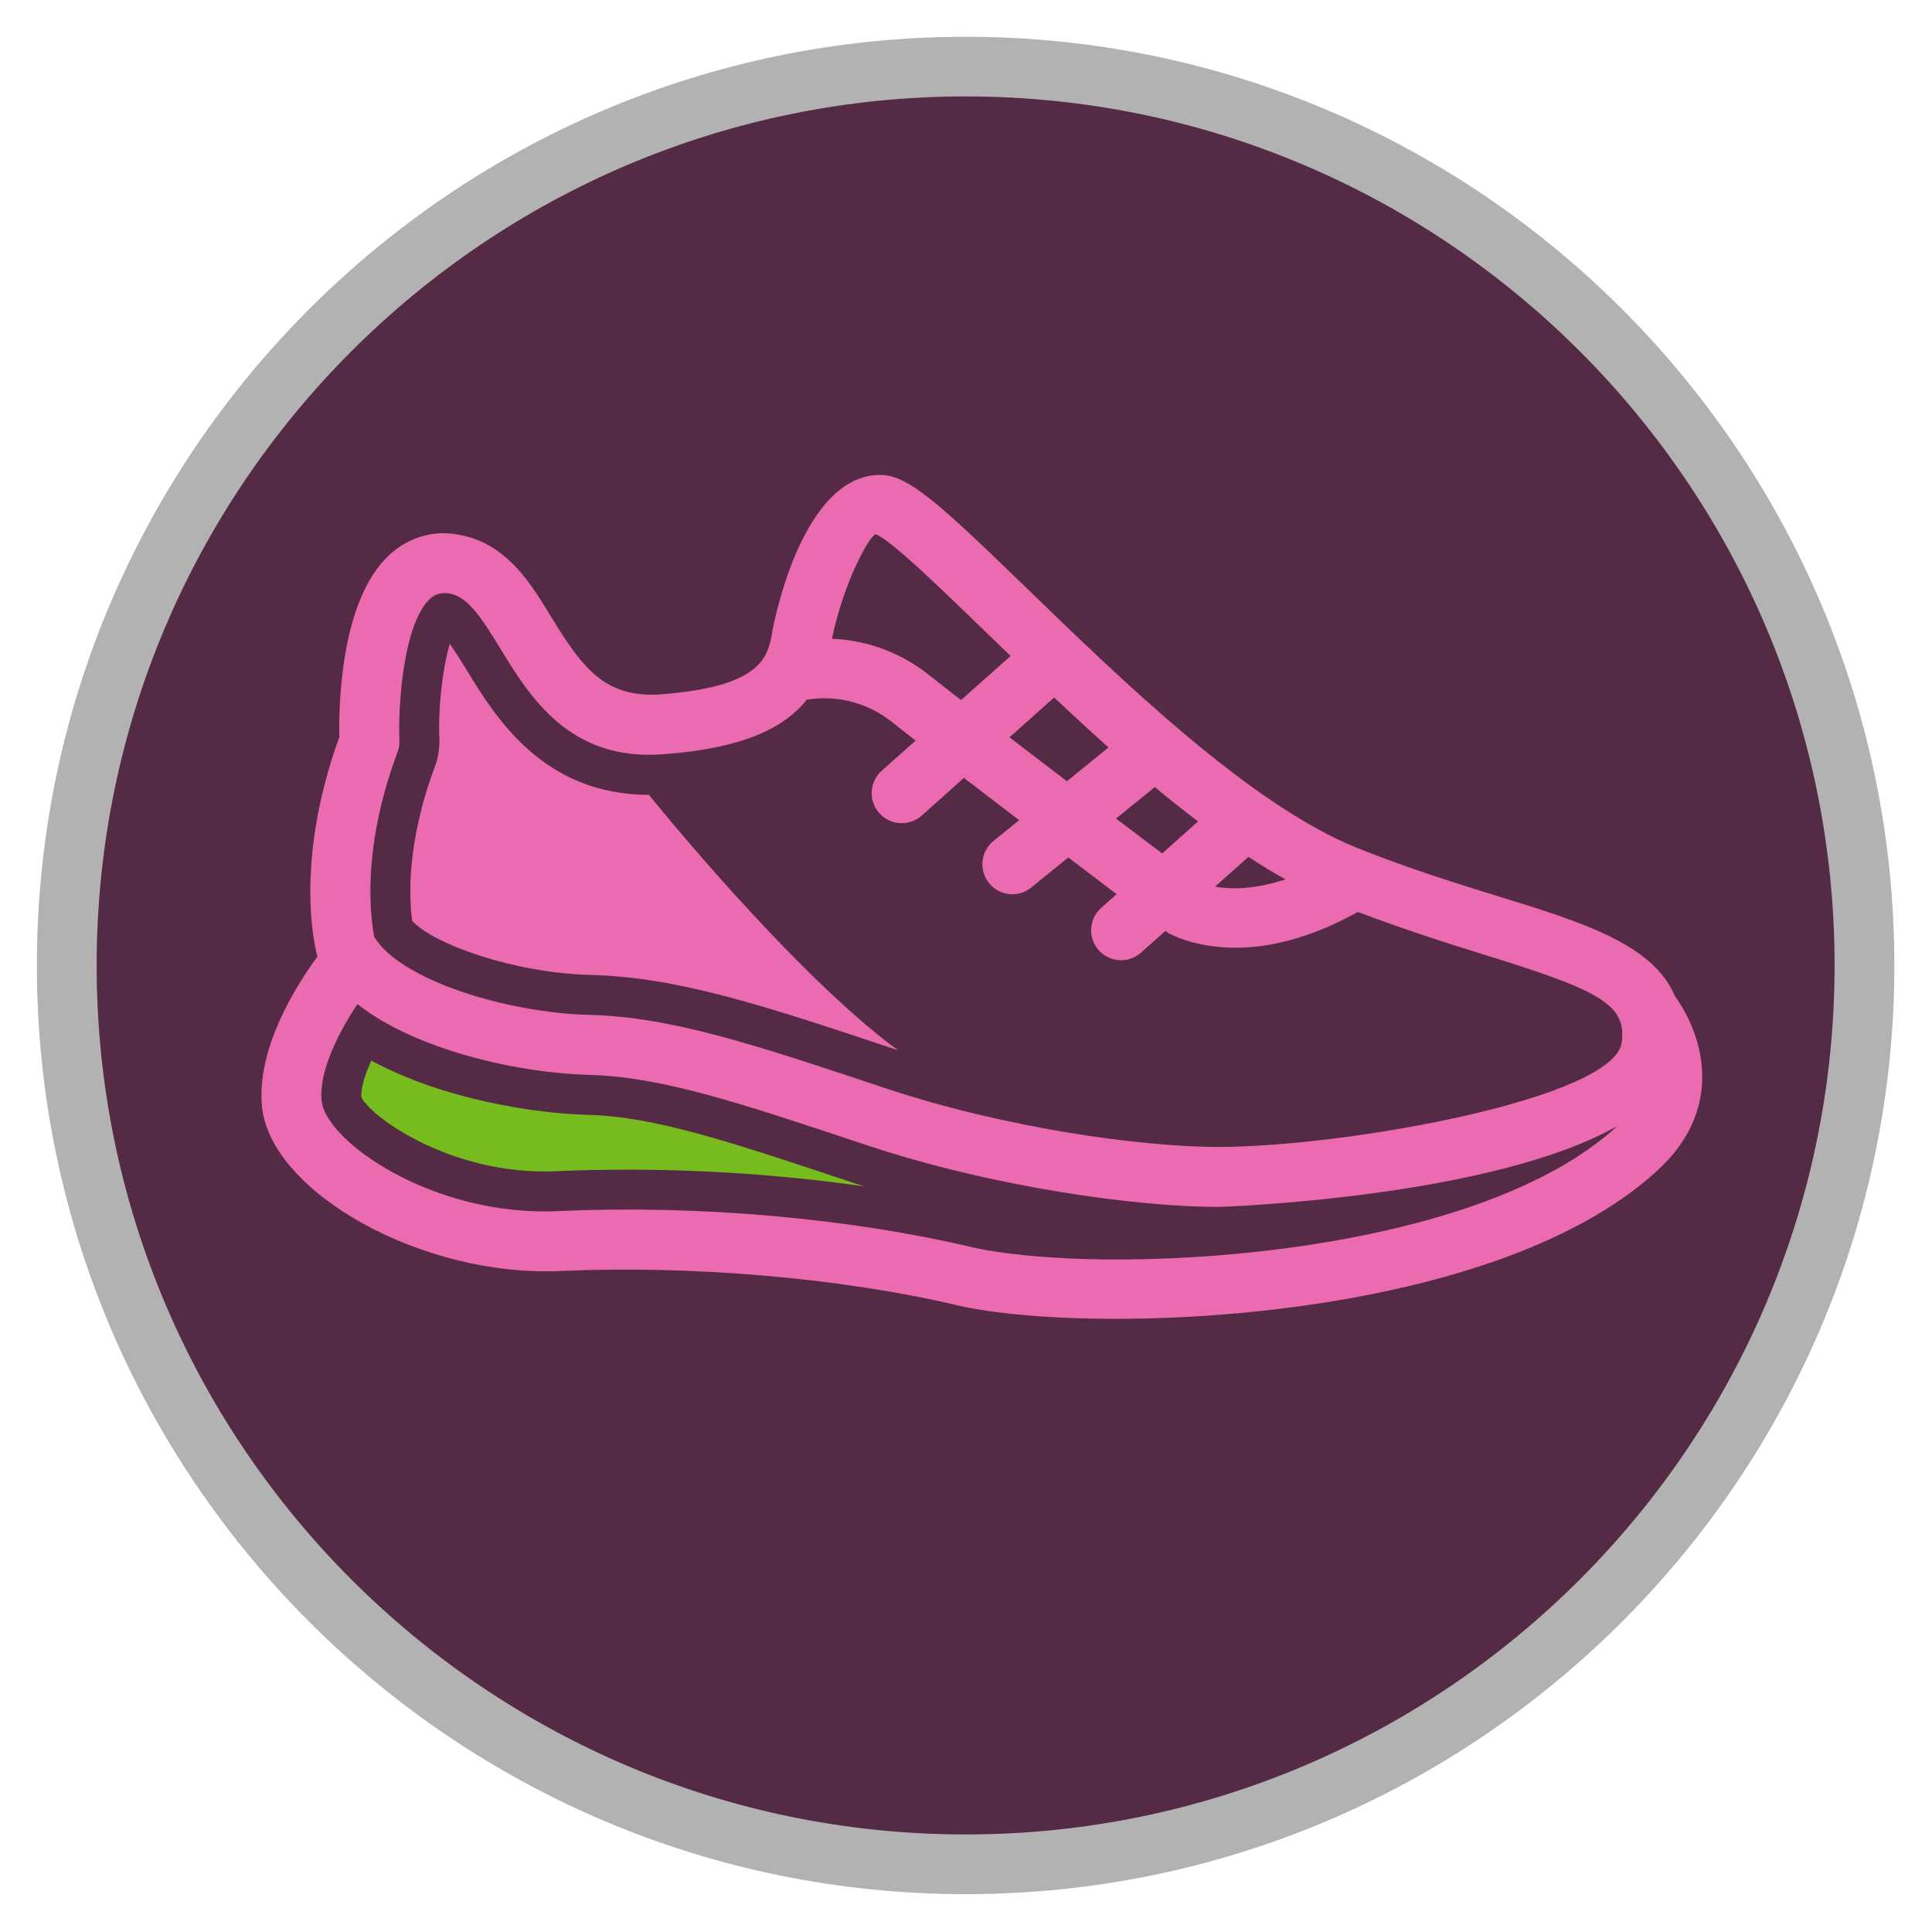
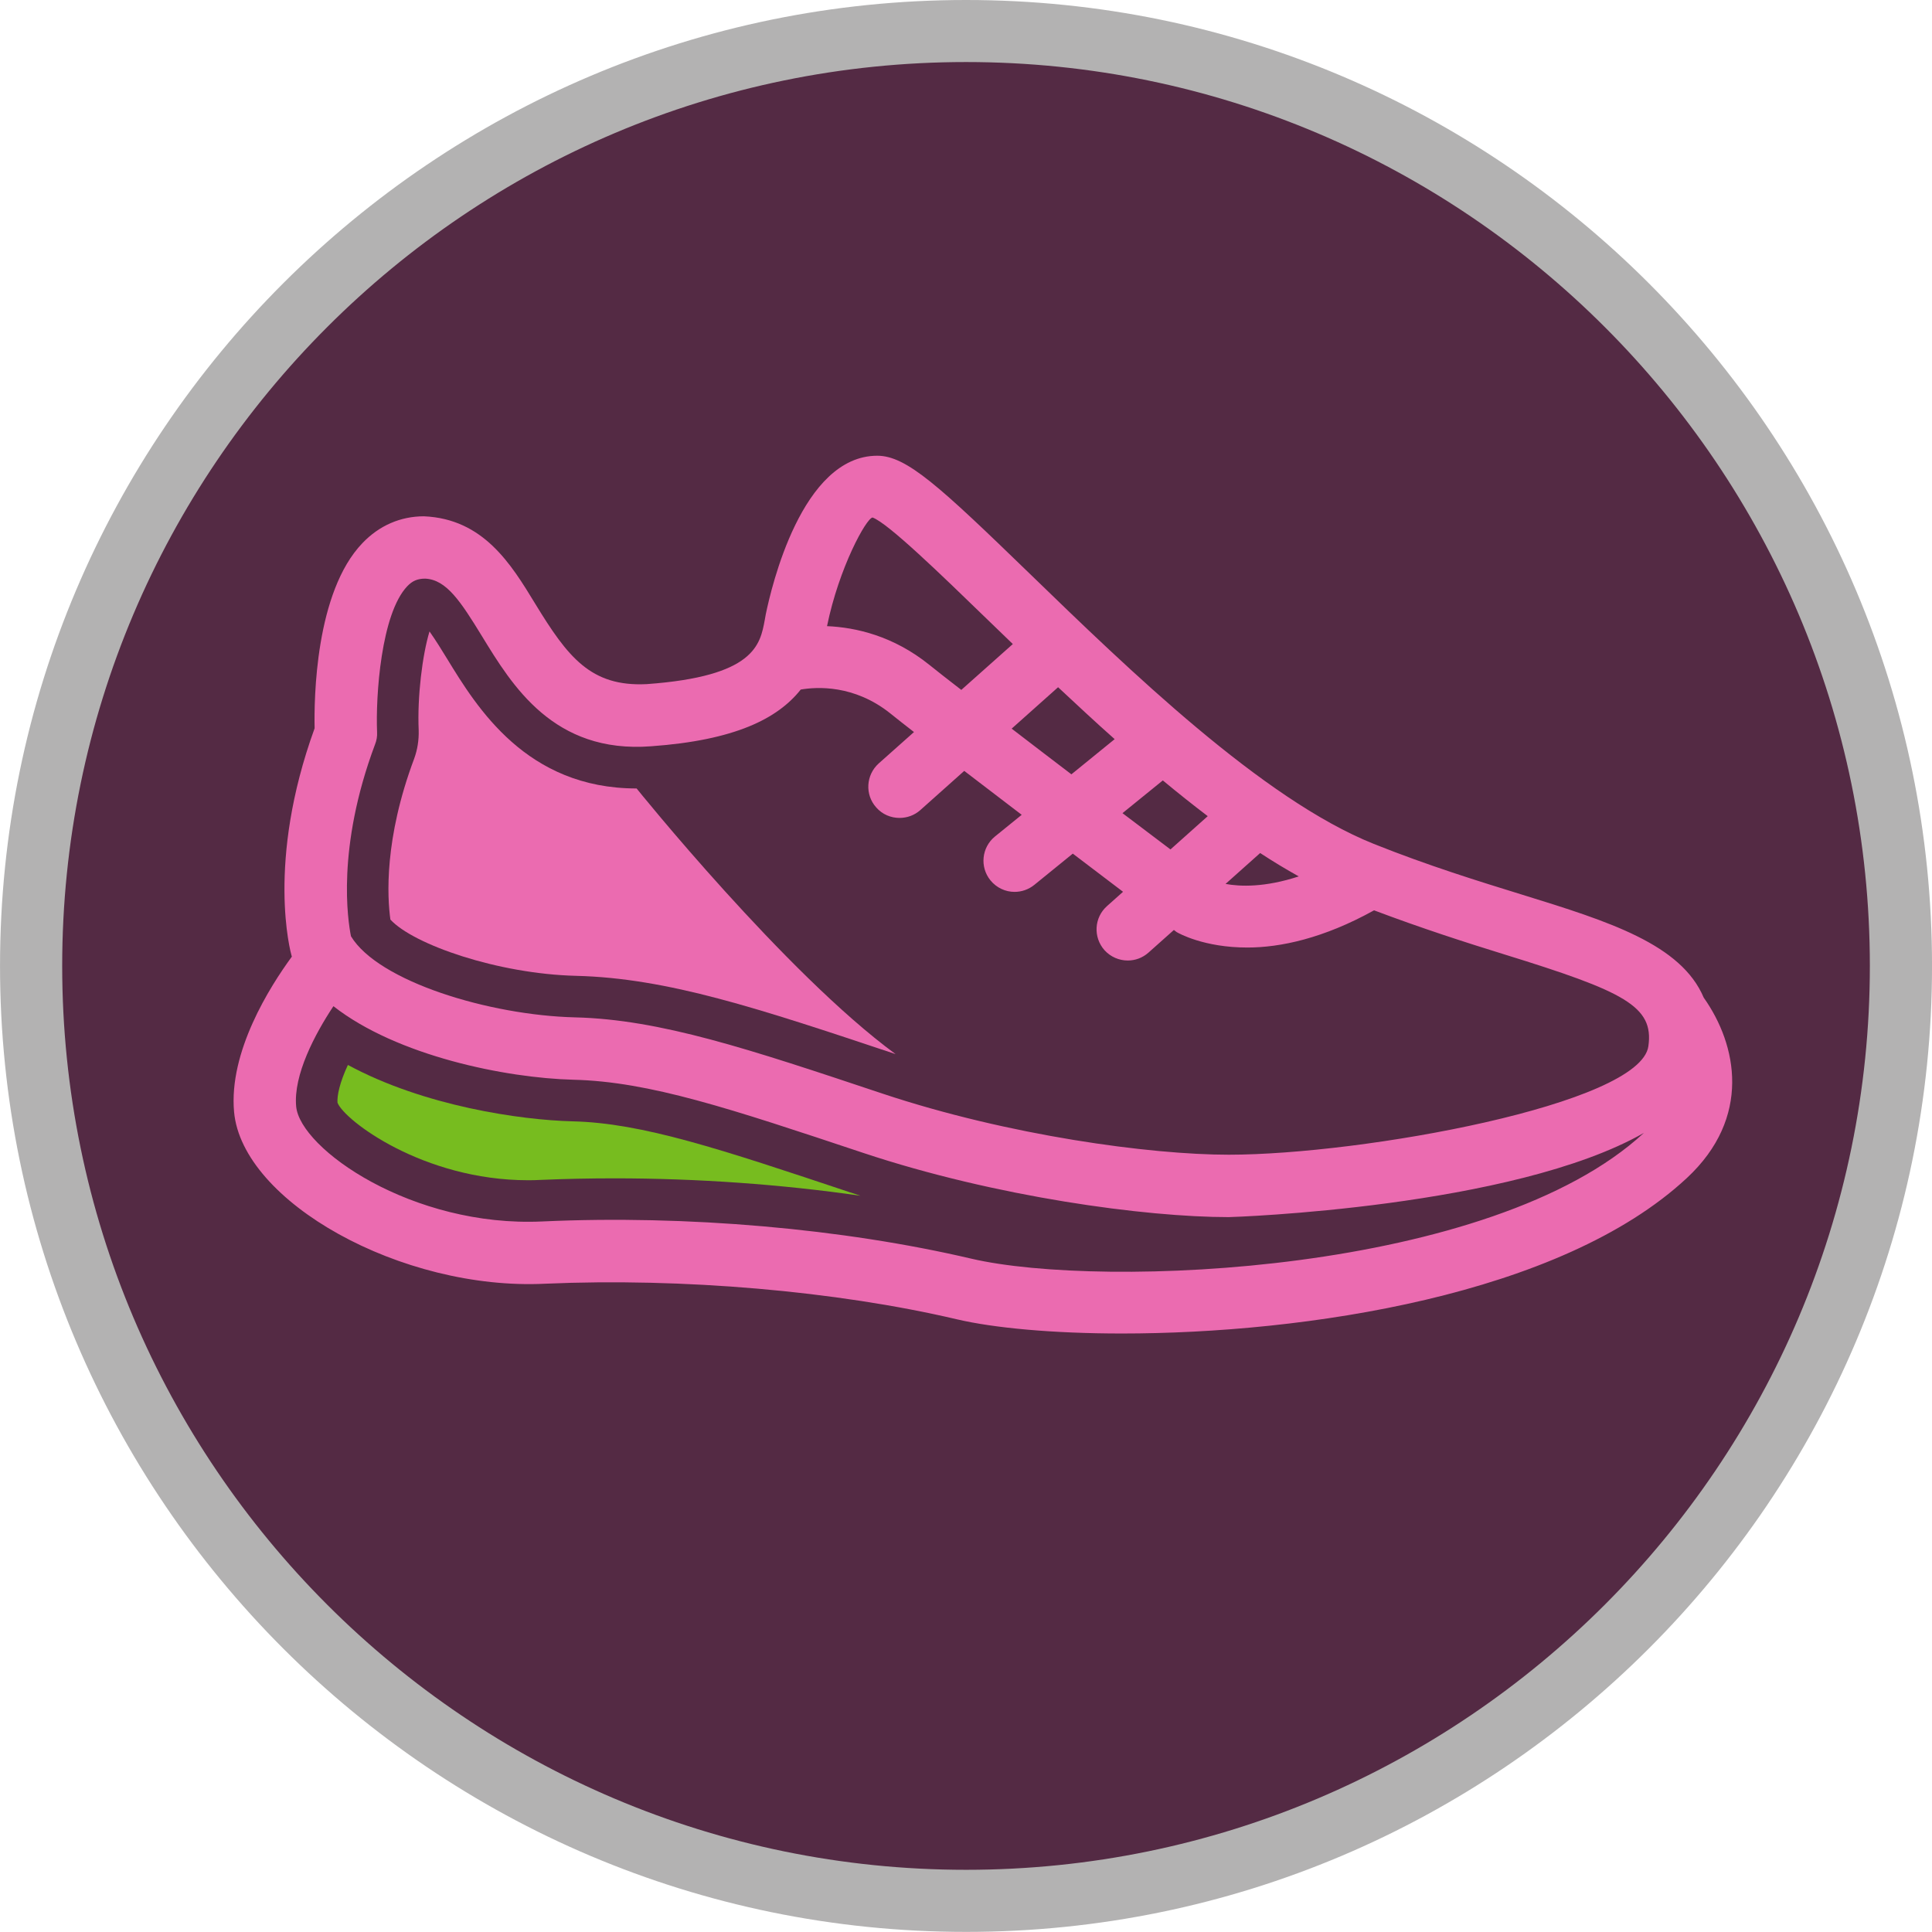
- <svg xmlns="http://www.w3.org/2000/svg" version="1.1" id="Calque_1" x="0px" y="0px" viewBox="179.96 303.16 235.87 235.87" xml:space="preserve">
+ <svg xmlns="http://www.w3.org/2000/svg" version="1.1" id="Calque_1" x="0px" y="0px" viewBox="184.46 307.65 226.77 226.77" xml:space="preserve">
  <g>
    <path fill="#542A44" d="M407.588,421.025c0,60.609-49.129,109.727-109.734,109.727c-60.625,0-109.746-49.117-109.746-109.727   c0-60.602,49.121-109.742,109.746-109.742C358.459,311.283,407.588,360.424,407.588,421.025z" />
    <path fill="#B3B2B2" d="M297.854,534.408c-62.52,0-113.391-50.871-113.391-113.383c0-62.527,50.871-113.375,113.391-113.375   c62.508,0,113.379,50.848,113.379,113.375C411.232,483.537,360.361,534.408,297.854,534.408z M297.854,314.932   c-58.508,0-106.094,47.59-106.094,106.094c0,58.477,47.586,106.094,106.094,106.094c58.484,0,106.082-47.617,106.082-106.094   C403.936,362.521,356.338,314.932,297.854,314.932z" />
    <g>
      <g>
        <path fill="#77BC1F" d="M256.611,445.959c9.688,0,19.57,0.703,28.84,2.043c-0.391-0.141-0.793-0.266-1.191-0.391     c-15.246-5.09-24.414-8.156-32.609-8.344c-6.062-0.156-17.402-1.773-26.355-6.617c-0.969,2.078-1.281,3.602-1.223,4.422     c0.781,2.07,10.059,9.109,22.375,9.109c0.477,0,0.977-0.008,1.465-0.039C250.783,446.018,253.693,445.959,256.611,445.959z" />
        <path fill="#EB6BB0" d="M289.58,431.377c-12.969-9.508-30.398-31.18-30.398-31.18c-12.941,0-18.762-9.531-22.238-15.215     c-0.555-0.91-1.348-2.199-2.07-3.215c-0.84,2.766-1.445,7.68-1.27,11.602c0.031,1.164-0.145,2.266-0.527,3.32     c-3.543,9.445-3.164,16.273-2.793,18.898c2.695,2.93,12.598,6.375,21.789,6.602C262.822,422.455,273.467,425.998,289.58,431.377z     " />
        <path fill="#EB6BB0" d="M384.436,424.748c-2.656-6.27-11.113-8.934-21.262-12.07c-5.184-1.602-11.074-3.418-17.469-5.977     c-13.047-5.215-28.828-20.52-40.344-31.68c-10.645-10.312-14.492-13.879-17.93-13.879c-8.875,0-12.441,15.492-13.086,18.605     l-0.117,0.652c-0.547,2.961-1.219,6.641-13.867,7.551c-6.562,0.324-9.258-3.176-13.074-9.426     c-2.844-4.676-6.086-9.969-13.059-10.273c-2.762,0-5.262,1.086-7.227,3.148c-5.535,5.758-5.684,18.27-5.613,21.734     c-5.715,15.742-2.824,26.289-2.695,26.73c0.008,0.027,0.02,0.051,0.027,0.066c-2.625,3.586-7.422,11.184-6.785,18.234     c0.957,10.547,19.648,20.996,36.523,20.164c16.055-0.703,34.121,0.844,48.328,4.18c4.336,1.016,11.223,1.664,19.355,1.664     c21.438,0,51.516-4.465,66.32-18.254C390.08,438.822,388.361,430.283,384.436,424.748z M332.373,407.775     c1.516,0.996,3.027,1.906,4.531,2.742c-4.012,1.32-6.922,1.195-8.594,0.883L332.373,407.775z M320.947,399.252     c1.75,1.453,3.516,2.859,5.273,4.195l-4.375,3.906c-1.621-1.219-3.535-2.664-5.633-4.258L320.947,399.252z M308.654,388.314     c2.168,2.02,4.355,4.07,6.641,6.094l-5.078,4.129c-2.383-1.809-4.758-3.633-7.012-5.363L308.654,388.314z M286.877,368.393     c1.816,0.664,7.969,6.629,13.398,11.891c0.977,0.949,2.031,1.953,3.066,2.961l-6.047,5.383c-1.531-1.184-2.852-2.211-3.777-2.961     c-4.199-3.367-8.574-4.375-11.984-4.523C282.939,374.268,286.143,368.471,286.877,368.393z M298.459,455.385     c-15.051-3.527-33.391-5.141-50.324-4.367c-15.281,0.723-28.465-8.523-28.914-13.508c-0.332-3.672,2.176-8.445,4.375-11.758     c7.449,5.832,20.203,8.43,28.172,8.633c8.938,0.219,18.359,3.371,34.035,8.594c15.535,5.168,33.113,7.531,42.879,7.531     c0.422,0,33.312-1.094,48.73-9.883C359.561,457.143,313.85,458.979,298.459,455.385z M377.939,430.451     c-0.957,6.836-33.621,12.734-49.258,12.734c-9.199,0-25.82-2.238-40.625-7.168c-15.703-5.242-26.082-8.711-36.113-8.953     c-10.027-0.246-23.074-4.203-26.289-9.523c-0.352-1.797-1.738-10.332,2.832-22.531c0.176-0.445,0.266-0.938,0.234-1.434     c-0.176-4.191,0.461-13.895,3.555-17.129c0.586-0.605,1.172-0.879,2.09-0.879c0.012,0,0.012,0,0.02,0     c2.473,0.129,4.133,2.645,6.66,6.777c3.516,5.742,8.379,13.789,19.855,12.898c9.805-0.703,14.832-3.23,17.547-6.656     c1.875-0.324,6.27-0.586,10.5,2.789c0.742,0.598,1.707,1.359,2.793,2.199l-4.141,3.684c-1.504,1.355-1.641,3.672-0.285,5.172     c0.715,0.812,1.711,1.223,2.727,1.223c0.867,0,1.738-0.293,2.441-0.918l5.156-4.602c2.137,1.633,4.422,3.391,6.746,5.156     l-3.133,2.539c-1.574,1.281-1.809,3.586-0.539,5.148c0.723,0.891,1.777,1.359,2.832,1.359c0.82,0,1.641-0.273,2.316-0.82     l4.52-3.672c2.141,1.629,4.141,3.141,5.898,4.48l-1.883,1.68c-1.516,1.348-1.641,3.66-0.293,5.176     c0.73,0.801,1.727,1.211,2.734,1.211c0.867,0,1.727-0.305,2.43-0.93l2.98-2.656c0.105,0.09,0.262,0.195,0.32,0.246     c0.215,0.129,3.203,1.824,8.32,1.816c3.828,0,8.906-1.062,14.855-4.367c5.547,2.094,10.723,3.762,15.273,5.168     C375.127,424.033,378.604,425.752,377.939,430.451z" />
      </g>
    </g>
  </g>
</svg>
